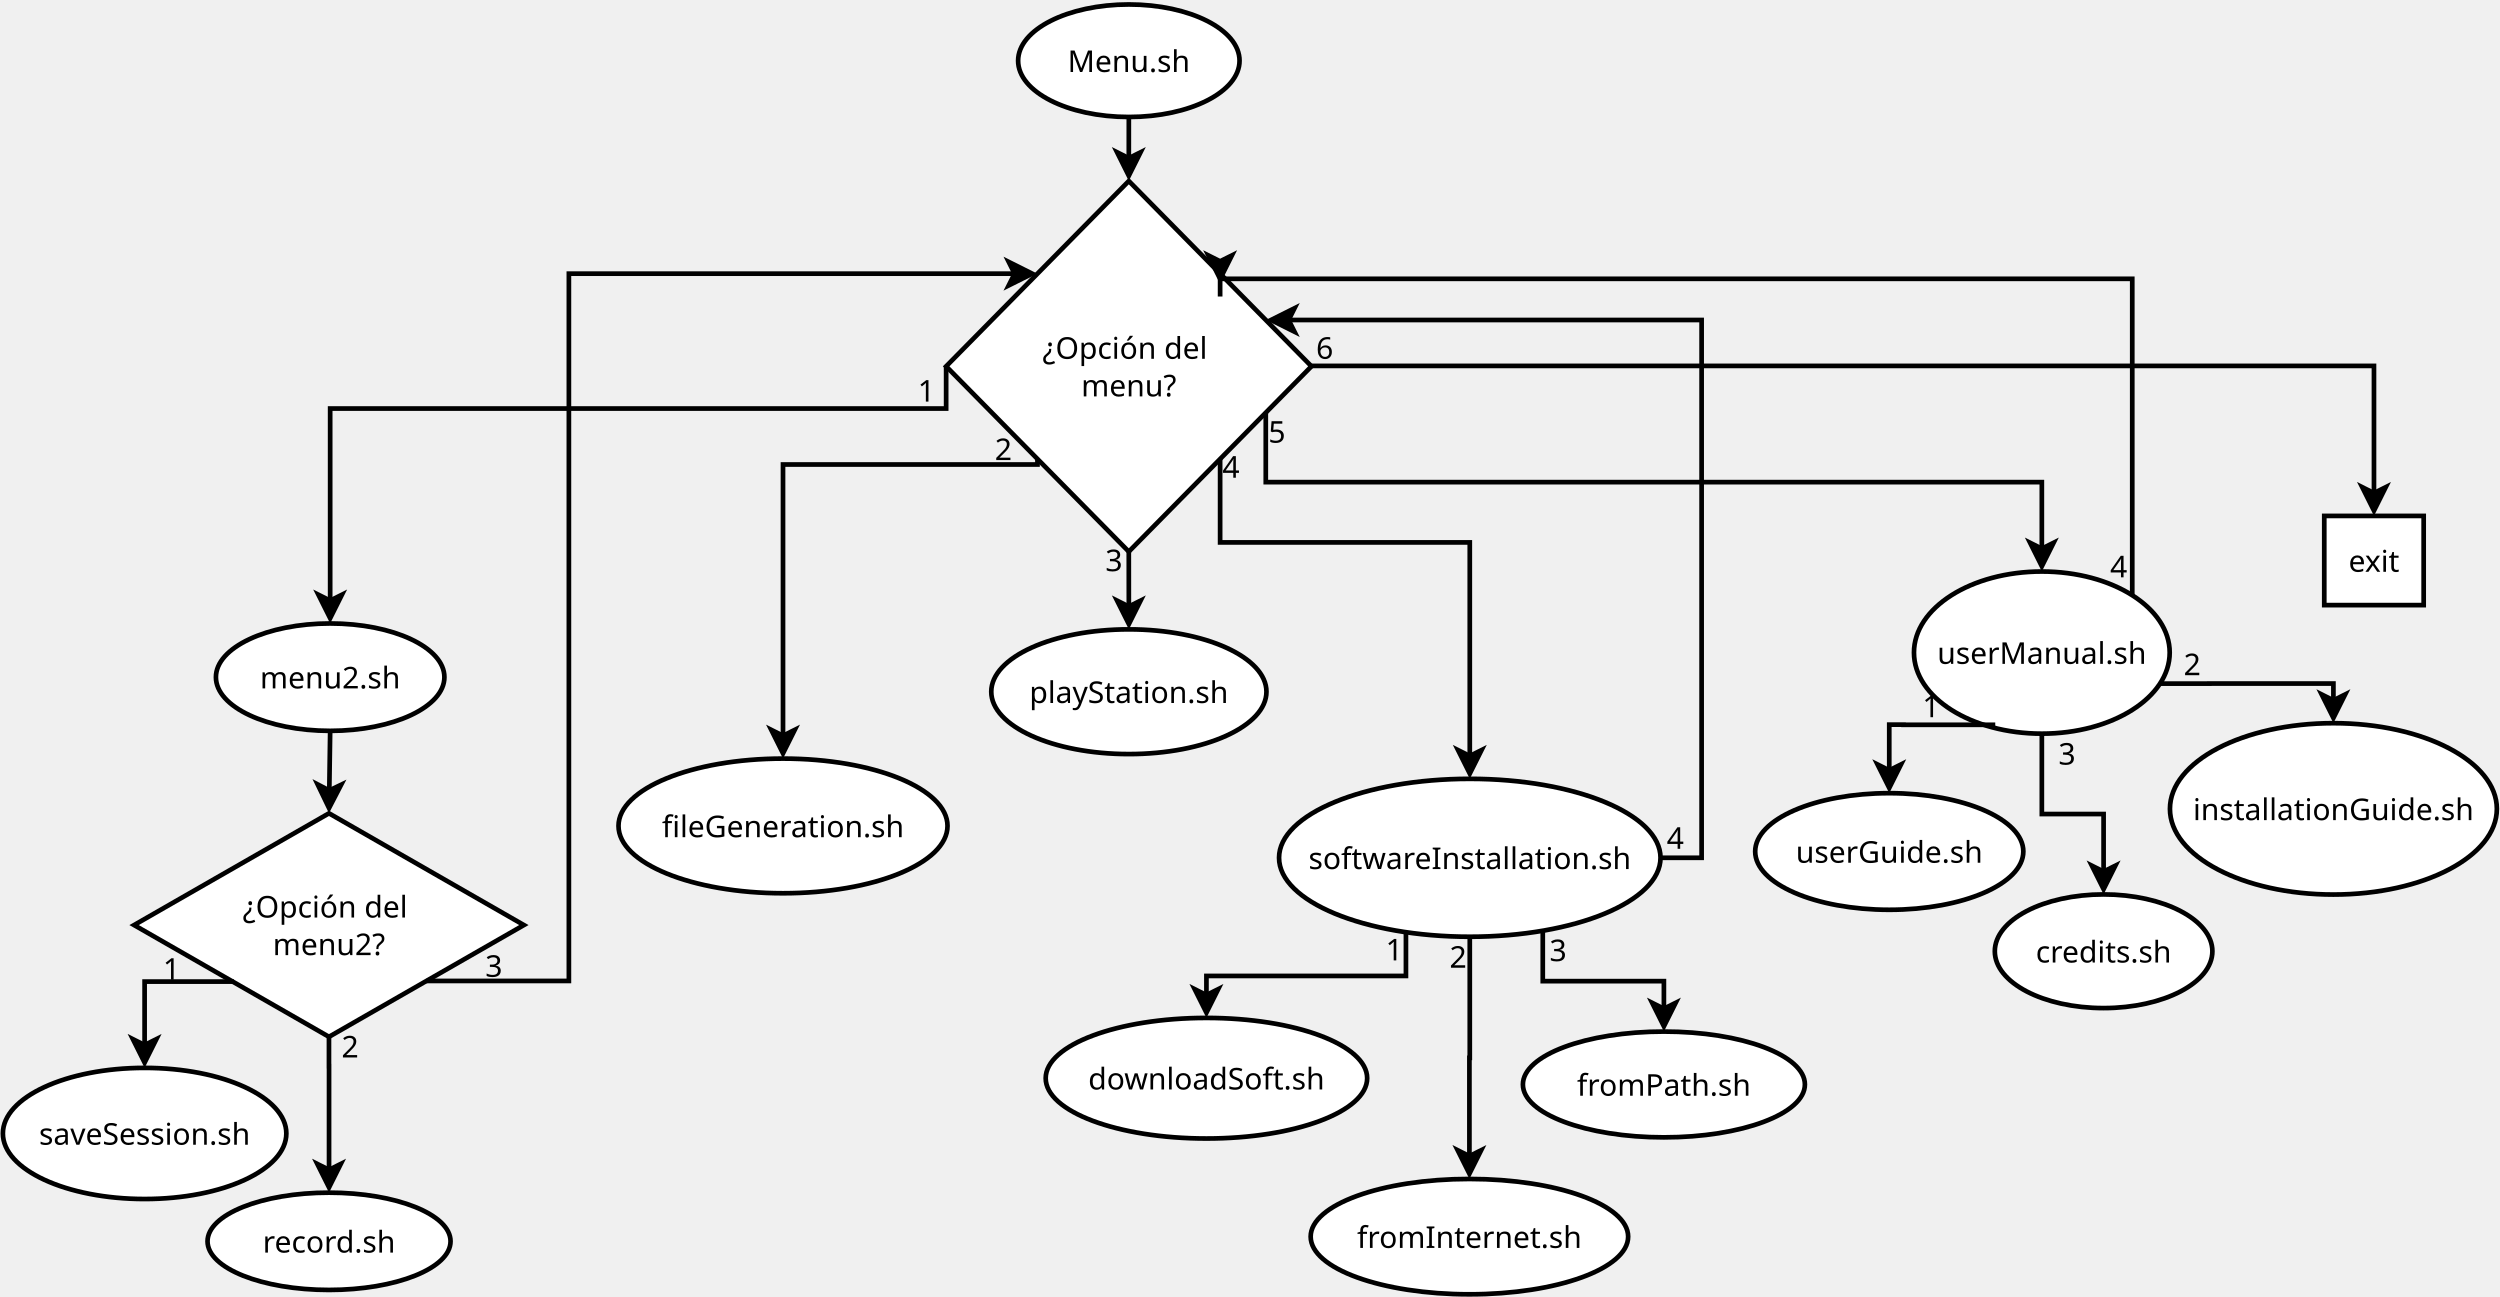
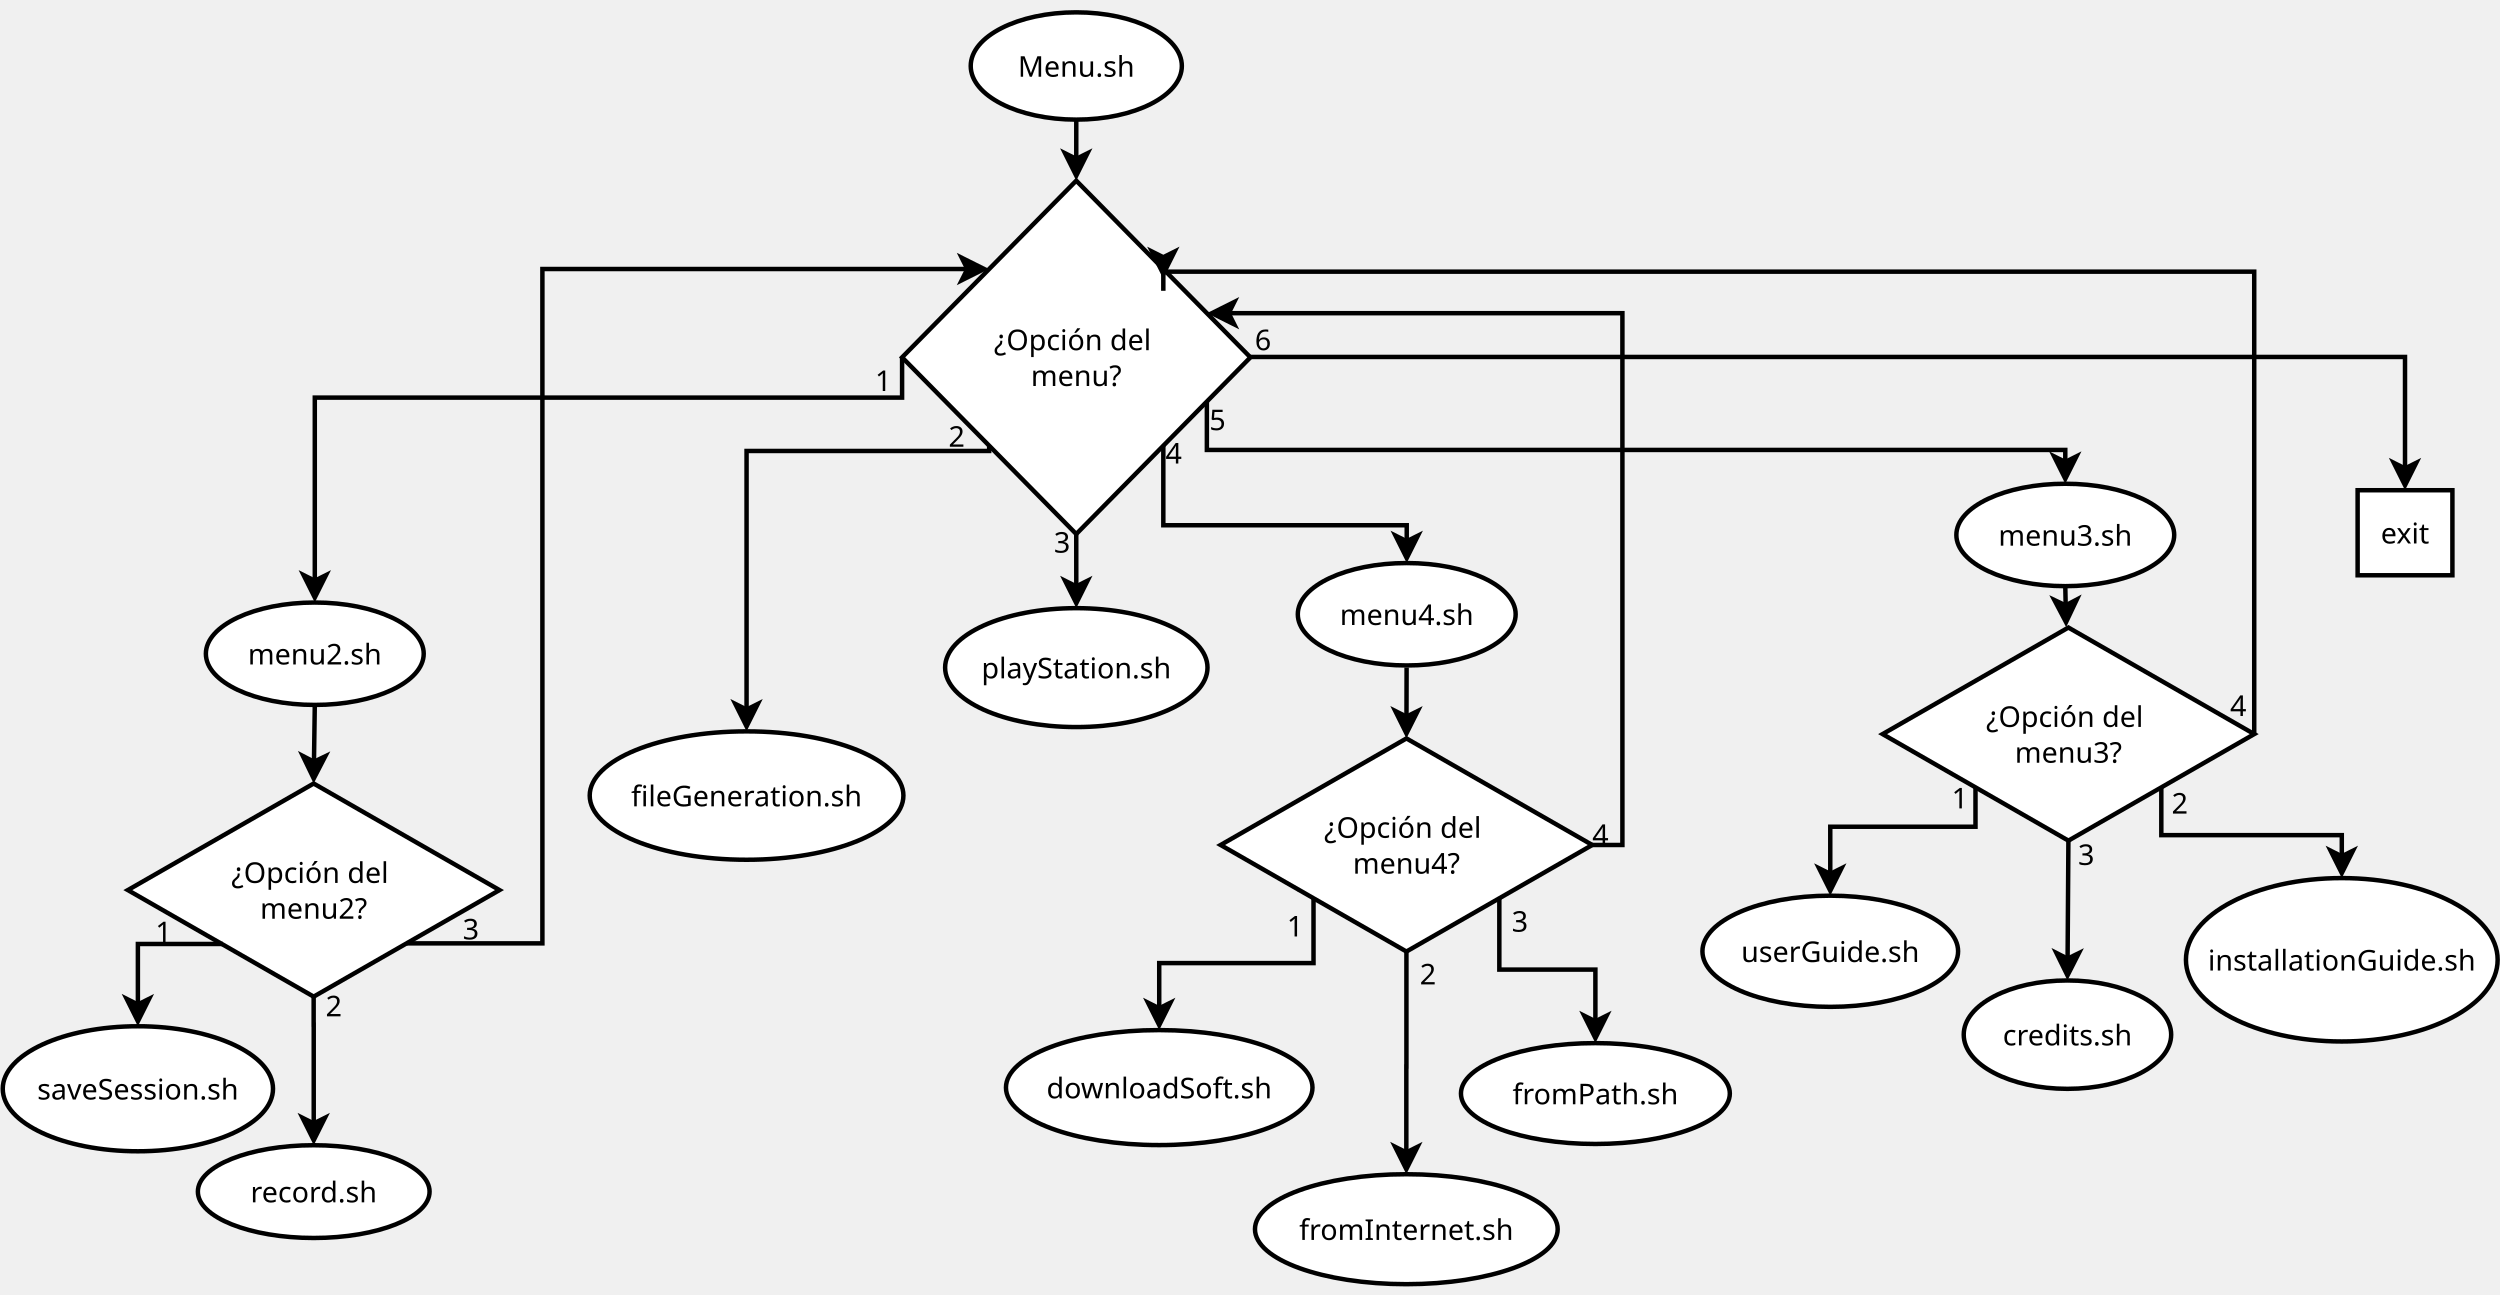
- <svg xmlns="http://www.w3.org/2000/svg" width="54cm" height="28cm" viewBox="-187 31 1065 552">
+ <svg xmlns="http://www.w3.org/2000/svg" width="56cm" height="29cm" viewBox="-187 31 1117 571">
  <g>
    <polygon style="fill: #ffffff" points="293.866,108 371.678,186.943 293.866,265.886 216.054,186.943 " />
    <polygon style="fill: none; fill-opacity:0; stroke-width: 2; stroke: #000000" points="293.866,108 371.678,186.943 293.866,265.886 216.054,186.943 " />
    <text font-size="12.8" style="fill: #000000;text-anchor:middle;font-family:sans-serif;font-style:normal;font-weight:normal" x="293.866" y="183.743">
      <tspan x="293.866" y="183.743">¿Opción del </tspan>
      <tspan x="293.866" y="199.743">menu?</tspan>
    </text>
  </g>
  <text font-size="12.8" style="fill: #000000;text-anchor:start;font-family:sans-serif;font-style:normal;font-weight:normal" x="293.866" y="186.943">
    <tspan x="293.866" y="186.943" />
  </text>
  <g>
-     <rect style="fill: #ffffff" x="803.136" y="250.672" width="42.35" height="38" />
-     <rect style="fill: none; fill-opacity:0; stroke-width: 2; stroke: #000000" x="803.136" y="250.672" width="42.35" height="38" />
-     <text font-size="12.8" style="fill: #000000;text-anchor:middle;font-family:sans-serif;font-style:normal;font-weight:normal" x="824.311" y="274.472">
-       <tspan x="824.311" y="274.472">exit</tspan>
+     <rect style="fill: #ffffff" x="866.385" y="246.31" width="42.35" height="38" />
+     <rect style="fill: none; fill-opacity:0; stroke-width: 2; stroke: #000000" x="866.385" y="246.31" width="42.35" height="38" />
+     <text font-size="12.8" style="fill: #000000;text-anchor:middle;font-family:sans-serif;font-style:normal;font-weight:normal" x="887.56" y="270.11">
+       <tspan x="887.56" y="270.11">exit</tspan>
    </text>
  </g>
  <text font-size="12.8" style="fill: #000000;text-anchor:start;font-family:sans-serif;font-style:normal;font-weight:normal" x="516.376" y="192.589">
    <tspan x="516.376" y="192.589" />
  </text>
  <g>
    <polyline style="fill: none; fill-opacity:0; stroke-width: 2; stroke: #000000" points="216.054,186.943 216.054,204.928 -46.351,204.928 -46.351,286.748 " />
    <polygon style="fill: #000000" points="-46.351,294.248 -51.351,284.248 -46.351,286.748 -41.351,284.248 " />
    <polygon style="fill: none; fill-opacity:0; stroke-width: 2; stroke: #000000" points="-46.351,294.248 -51.351,284.248 -46.351,286.748 -41.351,284.248 " />
  </g>
  <g>
    <polyline style="fill: none; fill-opacity:0; stroke-width: 2; stroke: #000000" points="254.96,226.414 254.96,228.77 146.562,228.77 146.562,344.316 " />
    <polygon style="fill: #000000" points="146.562,351.816 141.562,341.816 146.562,344.316 151.562,341.816 " />
    <polygon style="fill: none; fill-opacity:0; stroke-width: 2; stroke: #000000" points="146.562,351.816 141.562,341.816 146.562,344.316 151.562,341.816 " />
  </g>
  <g>
    <line style="fill: none; fill-opacity:0; stroke-width: 2; stroke: #000000" x1="293.866" y1="265.886" x2="293.886" y2="289.264" />
    <polygon style="fill: #000000" points="293.892,296.764 288.884,286.768 293.886,289.264 298.884,286.76 " />
    <polygon style="fill: none; fill-opacity:0; stroke-width: 2; stroke: #000000" points="293.892,296.764 288.884,286.768 293.886,289.264 298.884,286.76 " />
  </g>
  <g>
-     <polyline style="fill: none; fill-opacity:0; stroke-width: 2; stroke: #000000" points="332.772,226.414 332.772,261.958 439.128,261.958 439.128,352.94 " />
-     <polygon style="fill: #000000" points="439.128,360.44 434.128,350.44 439.128,352.94 444.128,350.44 " />
-     <polygon style="fill: none; fill-opacity:0; stroke-width: 2; stroke: #000000" points="439.128,360.44 434.128,350.44 439.128,352.94 444.128,350.44 " />
-   </g>
-   <g>
-     <polyline style="fill: none; fill-opacity:0; stroke-width: 2; stroke: #000000" points="371.678,186.943 371.678,186.763 824.312,186.763 824.312,240.936 " />
-     <polygon style="fill: #000000" points="824.312,248.436 819.312,238.436 824.312,240.936 829.312,238.436 " />
-     <polygon style="fill: none; fill-opacity:0; stroke-width: 2; stroke: #000000" points="824.312,248.436 819.312,238.436 824.312,240.936 829.312,238.436 " />
-   </g>
-   <g>
-     <polyline style="fill: none; fill-opacity:0; stroke-width: 2; stroke: #000000" points="352.224,206.678 352.224,236.28 682.822,236.28 682.822,264.62 " />
-     <polygon style="fill: #000000" points="682.822,272.12 677.822,262.12 682.822,264.62 687.822,262.12 " />
-     <polygon style="fill: none; fill-opacity:0; stroke-width: 2; stroke: #000000" points="682.822,272.12 677.822,262.12 682.822,264.62 687.822,262.12 " />
+     <polyline style="fill: none; fill-opacity:0; stroke-width: 2; stroke: #000000" points="332.772,226.414 332.772,261.958 441.526,261.958 441.526,269.113 " />
+     <polygon style="fill: #000000" points="441.526,276.613 436.526,266.613 441.526,269.113 446.526,266.613 " />
+     <polygon style="fill: none; fill-opacity:0; stroke-width: 2; stroke: #000000" points="441.526,276.613 436.526,266.613 441.526,269.113 446.526,266.613 " />
+   </g>
+   <g>
+     <polyline style="fill: none; fill-opacity:0; stroke-width: 2; stroke: #000000" points="371.678,186.943 371.678,186.763 887.56,186.763 887.56,236.574 " />
+     <polygon style="fill: #000000" points="887.56,244.074 882.56,234.074 887.56,236.574 892.56,234.074 " />
+     <polygon style="fill: none; fill-opacity:0; stroke-width: 2; stroke: #000000" points="887.56,244.074 882.56,234.074 887.56,236.574 892.56,234.074 " />
  </g>
  <g>
    <line style="fill: none; fill-opacity:0; stroke-width: 2; stroke: #000000" x1="293.882" y1="80.725" x2="293.872" y2="98.264" />
    <polygon style="fill: #000000" points="293.867,105.764 288.873,95.761 293.872,98.264 298.873,95.767 " />
    <polygon style="fill: none; fill-opacity:0; stroke-width: 2; stroke: #000000" points="293.867,105.764 288.873,95.761 293.872,98.264 298.873,95.767 " />
  </g>
  <g>
    <polygon style="fill: #ffffff" points="-46.861,377.36 36.164,424.967 -46.861,472.575 -129.885,424.967 " />
    <polygon style="fill: none; fill-opacity:0; stroke-width: 2; stroke: #000000" points="-46.861,377.36 36.164,424.967 -46.861,472.575 -129.885,424.967 " />
    <text font-size="12.8" style="fill: #000000;text-anchor:middle;font-family:sans-serif;font-style:normal;font-weight:normal" x="-46.861" y="421.767">
      <tspan x="-46.861" y="421.767">¿Opción del</tspan>
      <tspan x="-46.861" y="437.767">menu2?</tspan>
    </text>
  </g>
  <g>
    <line style="fill: none; fill-opacity:0; stroke-width: 2; stroke: #000000" x1="-46.351" y1="342.238" x2="-46.719" y2="367.625" />
    <polygon style="fill: #000000" points="-46.828,375.124 -51.683,365.053 -46.719,367.625 -41.684,365.198 " />
    <polygon style="fill: none; fill-opacity:0; stroke-width: 2; stroke: #000000" points="-46.828,375.124 -51.683,365.053 -46.719,367.625 -41.684,365.198 " />
  </g>
  <g>
    <polyline style="fill: none; fill-opacity:0; stroke-width: 2; stroke: #000000" points="-88.373,448.772 -88.373,449.048 -125.394,449.048 -125.394,476.072 " />
    <polygon style="fill: #000000" points="-125.394,483.572 -130.394,473.572 -125.394,476.072 -120.394,473.572 " />
    <polygon style="fill: none; fill-opacity:0; stroke-width: 2; stroke: #000000" points="-125.394,483.572 -130.394,473.572 -125.394,476.072 -120.394,473.572 " />
  </g>
  <g>
    <polyline style="fill: none; fill-opacity:0; stroke-width: 2; stroke: #000000" points="-46.861,472.576 -46.861,485.082 -46.828,485.082 -46.828,529.228 " />
    <polygon style="fill: #000000" points="-46.828,536.728 -51.828,526.728 -46.828,529.228 -41.828,526.728 " />
    <polygon style="fill: none; fill-opacity:0; stroke-width: 2; stroke: #000000" points="-46.828,536.728 -51.828,526.728 -46.828,529.228 -41.828,526.728 " />
  </g>
  <g>
    <polyline style="fill: none; fill-opacity:0; stroke-width: 2; stroke: #000000" points="-5.348,448.772 55.342,448.772 55.342,147.471 245.224,147.471 " />
    <polygon style="fill: #000000" points="252.724,147.471 242.724,152.471 245.224,147.471 242.724,142.471 " />
    <polygon style="fill: none; fill-opacity:0; stroke-width: 2; stroke: #000000" points="252.724,147.471 242.724,152.471 245.224,147.471 242.724,142.471 " />
  </g>
  <g>
    <ellipse style="fill: #ffffff" cx="293.883" cy="56.757" rx="47.165" ry="23.968" />
    <ellipse style="fill: none; fill-opacity:0; stroke-width: 2; stroke: #000000" cx="293.883" cy="56.757" rx="47.165" ry="23.968" />
    <text font-size="12.8" style="fill: #000000;text-anchor:middle;font-family:sans-serif;font-style:normal;font-weight:normal" x="293.883" y="61.557">
      <tspan x="293.883" y="61.557">Menu.sh</tspan>
    </text>
  </g>
  <g>
    <ellipse style="fill: #ffffff" cx="-46.351" cy="319.361" rx="48.667" ry="22.877" />
    <ellipse style="fill: none; fill-opacity:0; stroke-width: 2; stroke: #000000" cx="-46.351" cy="319.361" rx="48.667" ry="22.877" />
    <text font-size="12.8" style="fill: #000000;text-anchor:middle;font-family:sans-serif;font-style:normal;font-weight:normal" x="-46.351" y="324.161">
      <tspan x="-46.351" y="324.161">menu2.sh</tspan>
    </text>
  </g>
  <g>
    <ellipse style="fill: #ffffff" cx="-46.828" cy="559.685" rx="51.763" ry="20.721" />
    <ellipse style="fill: none; fill-opacity:0; stroke-width: 2; stroke: #000000" cx="-46.828" cy="559.685" rx="51.763" ry="20.721" />
    <text font-size="12.8" style="fill: #000000;text-anchor:middle;font-family:sans-serif;font-style:normal;font-weight:normal" x="-46.828" y="564.485">
      <tspan x="-46.828" y="564.485">record.sh</tspan>
    </text>
  </g>
  <g>
    <ellipse style="fill: #ffffff" cx="-125.394" cy="513.739" rx="60.376" ry="27.931" />
    <ellipse style="fill: none; fill-opacity:0; stroke-width: 2; stroke: #000000" cx="-125.394" cy="513.739" rx="60.376" ry="27.931" />
    <text font-size="12.8" style="fill: #000000;text-anchor:middle;font-family:sans-serif;font-style:normal;font-weight:normal" x="-125.394" y="518.539">
      <tspan x="-125.394" y="518.539">saveSession.sh</tspan>
    </text>
  </g>
  <g>
    <ellipse style="fill: #ffffff" cx="146.562" cy="382.734" rx="70.08" ry="28.682" />
    <ellipse style="fill: none; fill-opacity:0; stroke-width: 2; stroke: #000000" cx="146.562" cy="382.734" rx="70.08" ry="28.682" />
    <text font-size="12.8" style="fill: #000000;text-anchor:middle;font-family:sans-serif;font-style:normal;font-weight:normal" x="146.562" y="387.534">
      <tspan x="146.562" y="387.534">fileGeneration.sh</tspan>
    </text>
  </g>
  <g>
    <ellipse style="fill: #ffffff" cx="293.894" cy="325.564" rx="58.617" ry="26.564" />
    <ellipse style="fill: none; fill-opacity:0; stroke-width: 2; stroke: #000000" cx="293.894" cy="325.564" rx="58.617" ry="26.564" />
    <text font-size="12.8" style="fill: #000000;text-anchor:middle;font-family:sans-serif;font-style:normal;font-weight:normal" x="293.894" y="330.364">
      <tspan x="293.894" y="330.364">playStation.sh</tspan>
    </text>
  </g>
-   <g>
-     <ellipse style="fill: #ffffff" cx="439.128" cy="396.309" rx="81.254" ry="33.633" />
-     <ellipse style="fill: none; fill-opacity:0; stroke-width: 2; stroke: #000000" cx="439.128" cy="396.309" rx="81.254" ry="33.633" />
-     <text font-size="12.8" style="fill: #000000;text-anchor:middle;font-family:sans-serif;font-style:normal;font-weight:normal" x="439.128" y="401.109">
-       <tspan x="439.128" y="401.109">softwareInstallation.sh</tspan>
-     </text>
-   </g>
-   <g>
-     <ellipse style="fill: #ffffff" cx="682.823" cy="308.894" rx="54.471" ry="34.538" />
-     <ellipse style="fill: none; fill-opacity:0; stroke-width: 2; stroke: #000000" cx="682.823" cy="308.894" rx="54.471" ry="34.538" />
-     <text font-size="12.8" style="fill: #000000;text-anchor:middle;font-family:sans-serif;font-style:normal;font-weight:normal" x="682.823" y="313.694">
-       <tspan x="682.823" y="313.694">userManual.sh</tspan>
-     </text>
-   </g>
  <text font-size="12.8" style="fill: #000000;text-anchor:start;font-family:sans-serif;font-style:normal;font-weight:normal" x="203.976" y="201.968">
    <tspan x="203.976" y="201.968">1</tspan>
  </text>
  <text font-size="12.8" style="fill: #000000;text-anchor:start;font-family:sans-serif;font-style:normal;font-weight:normal" x="236.784" y="226.888">
    <tspan x="236.784" y="226.888">2</tspan>
  </text>
  <text font-size="12.8" style="fill: #000000;text-anchor:start;font-family:sans-serif;font-style:normal;font-weight:normal" x="283.876" y="274.21">
    <tspan x="283.876" y="274.21">3</tspan>
  </text>
  <text font-size="12.8" style="fill: #000000;text-anchor:start;font-family:sans-serif;font-style:normal;font-weight:normal" x="333.74" y="234.392">
    <tspan x="333.74" y="234.392">4</tspan>
  </text>
  <text font-size="12.8" style="fill: #000000;text-anchor:start;font-family:sans-serif;font-style:normal;font-weight:normal" x="353.314" y="219.47">
    <tspan x="353.314" y="219.47">5</tspan>
  </text>
  <text font-size="12.8" style="fill: #000000;text-anchor:start;font-family:sans-serif;font-style:normal;font-weight:normal" x="373.654" y="183.736">
    <tspan x="373.654" y="183.736">6</tspan>
  </text>
  <text font-size="12.8" style="fill: #000000;text-anchor:start;font-family:sans-serif;font-style:normal;font-weight:normal" x="-117.587" y="448.246">
    <tspan x="-117.587" y="448.246">1</tspan>
  </text>
  <text font-size="12.8" style="fill: #000000;text-anchor:start;font-family:sans-serif;font-style:normal;font-weight:normal" x="-41.515" y="481.366">
    <tspan x="-41.515" y="481.366">2</tspan>
  </text>
  <text font-size="12.8" style="fill: #000000;text-anchor:start;font-family:sans-serif;font-style:normal;font-weight:normal" x="19.728" y="447.01">
    <tspan x="19.728" y="447.01">3</tspan>
  </text>
  <g>
-     <ellipse style="fill: #ffffff" cx="438.968" cy="557.699" rx="67.626" ry="24.567" />
-     <ellipse style="fill: none; fill-opacity:0; stroke-width: 2; stroke: #000000" cx="438.968" cy="557.699" rx="67.626" ry="24.567" />
-     <text font-size="12.8" style="fill: #000000;text-anchor:middle;font-family:sans-serif;font-style:normal;font-weight:normal" x="438.968" y="562.499">
-       <tspan x="438.968" y="562.499">fromInternet.sh</tspan>
-     </text>
-   </g>
-   <g>
-     <ellipse style="fill: #ffffff" cx="521.821" cy="492.872" rx="60.067" ry="22.534" />
-     <ellipse style="fill: none; fill-opacity:0; stroke-width: 2; stroke: #000000" cx="521.821" cy="492.872" rx="60.067" ry="22.534" />
-     <text font-size="12.8" style="fill: #000000;text-anchor:middle;font-family:sans-serif;font-style:normal;font-weight:normal" x="521.821" y="497.672">
-       <tspan x="521.821" y="497.672">fromPath.sh</tspan>
-     </text>
-   </g>
-   <g>
-     <polyline style="fill: none; fill-opacity:0; stroke-width: 2; stroke: #000000" points="439.128,429.941 439.128,481.537 438.968,481.537 438.968,523.397 " />
-     <polygon style="fill: #000000" points="438.968,530.897 433.968,520.897 438.968,523.397 443.968,520.897 " />
-     <polygon style="fill: none; fill-opacity:0; stroke-width: 2; stroke: #000000" points="438.968,530.897 433.968,520.897 438.968,523.397 443.968,520.897 " />
-   </g>
-   <g>
-     <polyline style="fill: none; fill-opacity:0; stroke-width: 2; stroke: #000000" points="470.222,427.381 470.222,448.859 521.821,448.859 521.821,460.602 " />
-     <polygon style="fill: #000000" points="521.821,468.102 516.821,458.102 521.821,460.602 526.821,458.102 " />
-     <polygon style="fill: none; fill-opacity:0; stroke-width: 2; stroke: #000000" points="521.821,468.102 516.821,458.102 521.821,460.602 526.821,458.102 " />
-   </g>
-   <text font-size="12.8" style="fill: #000000;text-anchor:start;font-family:sans-serif;font-style:normal;font-weight:normal" x="403.279" y="440.019">
-     <tspan x="403.279" y="440.019">1</tspan>
-   </text>
-   <text font-size="12.8" style="fill: #000000;text-anchor:start;font-family:sans-serif;font-style:normal;font-weight:normal" x="430.503" y="443.135">
-     <tspan x="430.503" y="443.135">2</tspan>
-   </text>
-   <g>
-     <polyline style="fill: none; fill-opacity:0; stroke-width: 2; stroke: #000000" points="520.382,396.308 537.89,396.308 537.89,167.207 361.96,167.207 " />
+     <ellipse style="fill: #ffffff" cx="441.347" cy="576.484" rx="67.626" ry="24.567" />
+     <ellipse style="fill: none; fill-opacity:0; stroke-width: 2; stroke: #000000" cx="441.347" cy="576.484" rx="67.626" ry="24.567" />
+     <text font-size="12.8" style="fill: #000000;text-anchor:middle;font-family:sans-serif;font-style:normal;font-weight:normal" x="441.347" y="581.284">
+       <tspan x="441.347" y="581.284">fromInternet.sh</tspan>
+     </text>
+   </g>
+   <g>
+     <ellipse style="fill: #ffffff" cx="525.821" cy="515.872" rx="60.067" ry="22.534" />
+     <ellipse style="fill: none; fill-opacity:0; stroke-width: 2; stroke: #000000" cx="525.821" cy="515.872" rx="60.067" ry="22.534" />
+     <text font-size="12.8" style="fill: #000000;text-anchor:middle;font-family:sans-serif;font-style:normal;font-weight:normal" x="525.821" y="520.672">
+       <tspan x="525.821" y="520.672">fromPath.sh</tspan>
+     </text>
+   </g>
+   <g>
+     <polyline style="fill: none; fill-opacity:0; stroke-width: 2; stroke: #000000" points="441.39,452.424 441.39,503.792 441.347,503.792 441.347,542.181 " />
+     <polygon style="fill: #000000" points="441.347,549.681 436.347,539.681 441.347,542.181 446.347,539.681 " />
+     <polygon style="fill: none; fill-opacity:0; stroke-width: 2; stroke: #000000" points="441.347,549.681 436.347,539.681 441.347,542.181 446.347,539.681 " />
+   </g>
+   <g>
+     <polyline style="fill: none; fill-opacity:0; stroke-width: 2; stroke: #000000" points="482.902,428.62 482.902,460.493 525.821,460.493 525.821,483.602 " />
+     <polygon style="fill: #000000" points="525.821,491.102 520.821,481.102 525.821,483.602 530.821,481.102 " />
+     <polygon style="fill: none; fill-opacity:0; stroke-width: 2; stroke: #000000" points="525.821,491.102 520.821,481.102 525.821,483.602 530.821,481.102 " />
+   </g>
+   <text font-size="12.8" style="fill: #000000;text-anchor:start;font-family:sans-serif;font-style:normal;font-weight:normal" x="389.403" y="425.725">
+     <tspan x="389.403" y="425.725">1</tspan>
+   </text>
+   <text font-size="12.8" style="fill: #000000;text-anchor:start;font-family:sans-serif;font-style:normal;font-weight:normal" x="430.504" y="443.136">
+     <tspan x="430.504" y="443.136">2</tspan>
+   </text>
+   <g>
+     <polyline style="fill: none; fill-opacity:0; stroke-width: 2; stroke: #000000" points="524.414,404.816 537.89,404.816 537.89,167.207 361.96,167.207 " />
    <polygon style="fill: #000000" points="354.46,167.207 364.46,162.207 361.96,167.207 364.46,172.207 " />
    <polygon style="fill: none; fill-opacity:0; stroke-width: 2; stroke: #000000" points="354.46,167.207 364.46,162.207 361.96,167.207 364.46,172.207 " />
  </g>
  <g>
-     <ellipse style="fill: #ffffff" cx="709.133" cy="436.123" rx="46.343" ry="24.213" />
-     <ellipse style="fill: none; fill-opacity:0; stroke-width: 2; stroke: #000000" cx="709.133" cy="436.123" rx="46.343" ry="24.213" />
-     <text font-size="12.8" style="fill: #000000;text-anchor:middle;font-family:sans-serif;font-style:normal;font-weight:normal" x="709.133" y="440.923">
-       <tspan x="709.133" y="440.923">credits.sh</tspan>
-     </text>
-   </g>
-   <g>
-     <ellipse style="fill: #ffffff" cx="807.031" cy="375.469" rx="69.633" ry="36.503" />
-     <ellipse style="fill: none; fill-opacity:0; stroke-width: 2; stroke: #000000" cx="807.031" cy="375.469" rx="69.633" ry="36.503" />
-     <text font-size="12.8" style="fill: #000000;text-anchor:middle;font-family:sans-serif;font-style:normal;font-weight:normal" x="807.031" y="380.269">
-       <tspan x="807.031" y="380.269">installationGuide.sh</tspan>
-     </text>
-   </g>
-   <text font-size="12.8" style="fill: #000000;text-anchor:start;font-family:sans-serif;font-style:normal;font-weight:normal" x="682.822" y="308.894">
-     <tspan x="682.822" y="308.894" />
-   </text>
-   <g>
-     <ellipse style="fill: #ffffff" cx="617.824" cy="393.622" rx="57.116" ry="24.838" />
-     <ellipse style="fill: none; fill-opacity:0; stroke-width: 2; stroke: #000000" cx="617.824" cy="393.622" rx="57.116" ry="24.838" />
-     <text font-size="12.8" style="fill: #000000;text-anchor:middle;font-family:sans-serif;font-style:normal;font-weight:normal" x="617.824" y="398.422">
-       <tspan x="617.824" y="398.422">userGuide.sh</tspan>
-     </text>
-   </g>
-   <g>
-     <polyline style="fill: none; fill-opacity:0; stroke-width: 2; stroke: #000000" points="661.976,340.802 661.976,339.656 623.89,339.656 623.89,339.588 617.822,339.588 617.822,359.048 " />
-     <polygon style="fill: #000000" points="617.822,366.548 612.822,356.548 617.822,359.048 622.822,356.548 " />
-     <polygon style="fill: none; fill-opacity:0; stroke-width: 2; stroke: #000000" points="617.822,366.548 612.822,356.548 617.822,359.048 622.822,356.548 " />
-   </g>
-   <g>
-     <polyline style="fill: none; fill-opacity:0; stroke-width: 2; stroke: #000000" points="682.823,343.432 682.823,377.671 709.133,377.671 709.133,402.174 " />
-     <polygon style="fill: #000000" points="709.133,409.674 704.133,399.674 709.133,402.174 714.133,399.674 " />
-     <polygon style="fill: none; fill-opacity:0; stroke-width: 2; stroke: #000000" points="709.133,409.674 704.133,399.674 709.133,402.174 714.133,399.674 " />
-   </g>
-   <text font-size="12.8" style="fill: #000000;text-anchor:start;font-family:sans-serif;font-style:normal;font-weight:normal" x="631.938" y="336.402">
-     <tspan x="631.938" y="336.402">1</tspan>
-   </text>
-   <text font-size="12.8" style="fill: #000000;text-anchor:start;font-family:sans-serif;font-style:normal;font-weight:normal" x="743.236" y="318.514">
-     <tspan x="743.236" y="318.514">2</tspan>
-   </text>
-   <text font-size="12.8" style="fill: #000000;text-anchor:start;font-family:sans-serif;font-style:normal;font-weight:normal" x="689.89" y="356.624">
-     <tspan x="689.89" y="356.624">3</tspan>
-   </text>
-   <g>
-     <polyline style="fill: none; fill-opacity:0; stroke-width: 2; stroke: #000000" points="721.34,284.472 721.34,149.666 332.772,149.666 332.772,157.207 " />
+     <ellipse style="fill: #ffffff" cx="736.734" cy="489.558" rx="46.343" ry="24.213" />
+     <ellipse style="fill: none; fill-opacity:0; stroke-width: 2; stroke: #000000" cx="736.734" cy="489.558" rx="46.343" ry="24.213" />
+     <text font-size="12.8" style="fill: #000000;text-anchor:middle;font-family:sans-serif;font-style:normal;font-weight:normal" x="736.734" y="494.358">
+       <tspan x="736.734" y="494.358">credits.sh</tspan>
+     </text>
+   </g>
+   <g>
+     <ellipse style="fill: #ffffff" cx="859.313" cy="456.108" rx="69.633" ry="36.503" />
+     <ellipse style="fill: none; fill-opacity:0; stroke-width: 2; stroke: #000000" cx="859.313" cy="456.108" rx="69.633" ry="36.503" />
+     <text font-size="12.8" style="fill: #000000;text-anchor:middle;font-family:sans-serif;font-style:normal;font-weight:normal" x="859.313" y="460.908">
+       <tspan x="859.313" y="460.908">installationGuide.sh</tspan>
+     </text>
+   </g>
+   <text font-size="12.8" style="fill: #000000;text-anchor:start;font-family:sans-serif;font-style:normal;font-weight:normal" x="759.157" y="330.704">
+     <tspan x="759.157" y="330.704" />
+   </text>
+   <g>
+     <ellipse style="fill: #ffffff" cx="630.762" cy="452.304" rx="57.116" ry="24.838" />
+     <ellipse style="fill: none; fill-opacity:0; stroke-width: 2; stroke: #000000" cx="630.762" cy="452.304" rx="57.116" ry="24.838" />
+     <text font-size="12.8" style="fill: #000000;text-anchor:middle;font-family:sans-serif;font-style:normal;font-weight:normal" x="630.762" y="457.104">
+       <tspan x="630.762" y="457.104">userGuide.sh</tspan>
+     </text>
+   </g>
+   <text font-size="12.8" style="fill: #000000;text-anchor:start;font-family:sans-serif;font-style:normal;font-weight:normal" x="685.006" y="388.471">
+     <tspan x="685.006" y="388.471">1</tspan>
+   </text>
+   <text font-size="12.8" style="fill: #000000;text-anchor:start;font-family:sans-serif;font-style:normal;font-weight:normal" x="783.271" y="390.78">
+     <tspan x="783.271" y="390.78">2</tspan>
+   </text>
+   <text font-size="12.8" style="fill: #000000;text-anchor:start;font-family:sans-serif;font-style:normal;font-weight:normal" x="741.467" y="413.743">
+     <tspan x="741.467" y="413.743">3</tspan>
+   </text>
+   <text font-size="12.8" style="fill: #000000;text-anchor:start;font-family:sans-serif;font-style:normal;font-weight:normal" x="809.391" y="347.175">
+     <tspan x="809.391" y="347.175">4</tspan>
+   </text>
+   <text font-size="12.8" style="fill: #000000;text-anchor:start;font-family:sans-serif;font-style:normal;font-weight:normal" x="-46.861" y="424.968">
+     <tspan x="-46.861" y="424.968" />
+   </text>
+   <text font-size="12.8" style="fill: #000000;text-anchor:start;font-family:sans-serif;font-style:normal;font-weight:normal" x="-46.861" y="424.968">
+     <tspan x="-46.861" y="424.968" />
+   </text>
+   <text font-size="12.8" style="fill: #000000;text-anchor:start;font-family:sans-serif;font-style:normal;font-weight:normal" x="485.383" y="416.535">
+     <tspan x="485.383" y="416.535">3</tspan>
+   </text>
+   <g>
+     <ellipse style="fill: #ffffff" cx="330.939" cy="513.211" rx="68.475" ry="25.688" />
+     <ellipse style="fill: none; fill-opacity:0; stroke-width: 2; stroke: #000000" cx="330.939" cy="513.211" rx="68.475" ry="25.688" />
+     <text font-size="12.8" style="fill: #000000;text-anchor:middle;font-family:sans-serif;font-style:normal;font-weight:normal" x="330.939" y="518.011">
+       <tspan x="330.939" y="518.011">downloadSoft.sh</tspan>
+     </text>
+   </g>
+   <g>
+     <polyline style="fill: none; fill-opacity:0; stroke-width: 2; stroke: #000000" points="399.877,428.62 399.877,457.586 330.939,457.586 330.939,477.788 " />
+     <polygon style="fill: #000000" points="330.939,485.288 325.939,475.288 330.939,477.788 335.939,475.288 " />
+     <polygon style="fill: none; fill-opacity:0; stroke-width: 2; stroke: #000000" points="330.939,485.288 325.939,475.288 330.939,477.788 335.939,475.288 " />
+   </g>
+   <text font-size="12.8" style="fill: #000000;text-anchor:start;font-family:sans-serif;font-style:normal;font-weight:normal" x="524.414" y="404.816">
+     <tspan x="524.414" y="404.816">4</tspan>
+   </text>
+   <g>
+     <polygon style="fill: #ffffff" points="441.39,357.209 524.414,404.816 441.39,452.424 358.365,404.816 " />
+     <polygon style="fill: none; fill-opacity:0; stroke-width: 2; stroke: #000000" points="441.39,357.209 524.414,404.816 441.39,452.424 358.365,404.816 " />
+     <text font-size="12.8" style="fill: #000000;text-anchor:middle;font-family:sans-serif;font-style:normal;font-weight:normal" x="441.39" y="401.616">
+       <tspan x="441.39" y="401.616">¿Opción del</tspan>
+       <tspan x="441.39" y="417.616">menu4?</tspan>
+     </text>
+   </g>
+   <g>
+     <ellipse style="fill: #ffffff" cx="441.526" cy="301.726" rx="48.667" ry="22.877" />
+     <ellipse style="fill: none; fill-opacity:0; stroke-width: 2; stroke: #000000" cx="441.526" cy="301.726" rx="48.667" ry="22.877" />
+     <text font-size="12.8" style="fill: #000000;text-anchor:middle;font-family:sans-serif;font-style:normal;font-weight:normal" x="441.526" y="306.526">
+       <tspan x="441.526" y="306.526">menu4.sh</tspan>
+     </text>
+   </g>
+   <g>
+     <line style="fill: none; fill-opacity:0; stroke-width: 2; stroke: #000000" x1="441.467" y1="325.593" x2="441.414" y2="347.473" />
+     <polygon style="fill: #000000" points="441.395,354.973 436.42,344.961 441.414,347.473 446.42,344.985 " />
+     <polygon style="fill: none; fill-opacity:0; stroke-width: 2; stroke: #000000" points="441.395,354.973 436.42,344.961 441.414,347.473 446.42,344.985 " />
+   </g>
+   <text font-size="12.8" style="fill: #000000;text-anchor:start;font-family:sans-serif;font-style:normal;font-weight:normal" x="441.526" y="301.726">
+     <tspan x="441.526" y="301.726" />
+   </text>
+   <g>
+     <polygon style="fill: #ffffff" points="737.161,307.664 820.186,355.271 737.161,402.879 654.137,355.271 " />
+     <polygon style="fill: none; fill-opacity:0; stroke-width: 2; stroke: #000000" points="737.161,307.664 820.186,355.271 737.161,402.879 654.137,355.271 " />
+     <text font-size="12.8" style="fill: #000000;text-anchor:middle;font-family:sans-serif;font-style:normal;font-weight:normal" x="737.161" y="352.071">
+       <tspan x="737.161" y="352.071">¿Opción del</tspan>
+       <tspan x="737.161" y="368.071">menu3?</tspan>
+     </text>
+   </g>
+   <g>
+     <ellipse style="fill: #ffffff" cx="735.767" cy="266.293" rx="48.667" ry="22.877" />
+     <ellipse style="fill: none; fill-opacity:0; stroke-width: 2; stroke: #000000" cx="735.767" cy="266.293" rx="48.667" ry="22.877" />
+     <text font-size="12.8" style="fill: #000000;text-anchor:middle;font-family:sans-serif;font-style:normal;font-weight:normal" x="735.767" y="271.093">
+       <tspan x="735.767" y="271.093">menu3.sh</tspan>
+     </text>
+   </g>
+   <g>
+     <polyline style="fill: none; fill-opacity:0; stroke-width: 2; stroke: #000000" points="352.225,206.679 352.225,228.309 735.767,228.309 735.767,233.679 " />
+     <polygon style="fill: #000000" points="735.767,241.179 730.767,231.179 735.767,233.679 740.767,231.179 " />
+     <polygon style="fill: none; fill-opacity:0; stroke-width: 2; stroke: #000000" points="735.767,241.179 730.767,231.179 735.767,233.679 740.767,231.179 " />
+   </g>
+   <g>
+     <polyline style="fill: none; fill-opacity:0; stroke-width: 2; stroke: #000000" points="695.649,379.075 695.649,396.661 630.762,396.661 630.762,417.729 " />
+     <polygon style="fill: #000000" points="630.762,425.229 625.762,415.229 630.762,417.729 635.762,415.229 " />
+     <polygon style="fill: none; fill-opacity:0; stroke-width: 2; stroke: #000000" points="630.762,425.229 625.762,415.229 630.762,417.729 635.762,415.229 " />
+   </g>
+   <g>
+     <polyline style="fill: none; fill-opacity:0; stroke-width: 2; stroke: #000000" points="820.186,355.271 820.186,148.655 332.772,148.655 332.772,157.207 " />
    <polygon style="fill: #000000" points="332.772,149.707 327.772,139.707 332.772,142.207 337.772,139.707 " />
    <polygon style="fill: none; fill-opacity:0; stroke-width: 2; stroke: #000000" points="332.772,149.707 327.772,139.707 332.772,142.207 337.772,139.707 " />
  </g>
-   <text font-size="12.8" style="fill: #000000;text-anchor:start;font-family:sans-serif;font-style:normal;font-weight:normal" x="711.9" y="276.836">
-     <tspan x="711.9" y="276.836">4</tspan>
-   </text>
-   <text font-size="12.8" style="fill: #000000;text-anchor:start;font-family:sans-serif;font-style:normal;font-weight:normal" x="-46.861" y="424.968">
-     <tspan x="-46.861" y="424.968" />
-   </text>
-   <text font-size="12.8" style="fill: #000000;text-anchor:start;font-family:sans-serif;font-style:normal;font-weight:normal" x="-46.861" y="424.968">
-     <tspan x="-46.861" y="424.968" />
-   </text>
-   <text font-size="12.8" style="fill: #000000;text-anchor:start;font-family:sans-serif;font-style:normal;font-weight:normal" x="473.091" y="440.337">
-     <tspan x="473.091" y="440.337">3</tspan>
-   </text>
-   <g>
-     <ellipse style="fill: #ffffff" cx="326.939" cy="490.212" rx="68.475" ry="25.688" />
-     <ellipse style="fill: none; fill-opacity:0; stroke-width: 2; stroke: #000000" cx="326.939" cy="490.212" rx="68.475" ry="25.688" />
-     <text font-size="12.8" style="fill: #000000;text-anchor:middle;font-family:sans-serif;font-style:normal;font-weight:normal" x="326.939" y="495.012">
-       <tspan x="326.939" y="495.012">downloadSoft.sh</tspan>
-     </text>
-   </g>
-   <g>
-     <polyline style="fill: none; fill-opacity:0; stroke-width: 2; stroke: #000000" points="411.931,428.756 411.931,446.64 326.939,446.64 326.939,454.788 " />
-     <polygon style="fill: #000000" points="326.939,462.288 321.939,452.288 326.939,454.788 331.939,452.288 " />
-     <polygon style="fill: none; fill-opacity:0; stroke-width: 2; stroke: #000000" points="326.939,462.288 321.939,452.288 326.939,454.788 331.939,452.288 " />
-   </g>
-   <text font-size="12.8" style="fill: #000000;text-anchor:start;font-family:sans-serif;font-style:normal;font-weight:normal" x="523.023" y="392.488">
-     <tspan x="523.023" y="392.488">4</tspan>
-   </text>
-   <g>
-     <polyline style="fill: none; fill-opacity:0; stroke-width: 2; stroke: #000000" points="733.148,322.111 754.148,322.111 754.148,322.082 807.031,322.082 807.031,329.23 " />
-     <polygon style="fill: #000000" points="807.031,336.73 802.031,326.73 807.031,329.23 812.031,326.73 " />
-     <polygon style="fill: none; fill-opacity:0; stroke-width: 2; stroke: #000000" points="807.031,336.73 802.031,326.73 807.031,329.23 812.031,326.73 " />
-   </g>
+   <g>
+     <polyline style="fill: none; fill-opacity:0; stroke-width: 2; stroke: #000000" points="778.674,379.075 778.674,400.42 859.313,400.42 859.313,409.869 " />
+     <polygon style="fill: #000000" points="859.313,417.369 854.313,407.369 859.313,409.869 864.313,407.369 " />
+     <polygon style="fill: none; fill-opacity:0; stroke-width: 2; stroke: #000000" points="859.313,417.369 854.313,407.369 859.313,409.869 864.313,407.369 " />
+   </g>
+   <g>
+     <line style="fill: none; fill-opacity:0; stroke-width: 2; stroke: #000000" x1="737.161" y1="402.879" x2="736.801" y2="455.609" />
+     <polygon style="fill: #000000" points="736.75,463.109 731.818,453.075 736.801,455.609 741.818,453.144 " />
+     <polygon style="fill: none; fill-opacity:0; stroke-width: 2; stroke: #000000" points="736.75,463.109 731.818,453.075 736.801,455.609 741.818,453.144 " />
+   </g>
+   <g>
+     <line style="fill: none; fill-opacity:0; stroke-width: 2; stroke: #000000" x1="735.767" y1="289.17" x2="735.948" y2="297.769" />
+     <polygon style="fill: #000000" points="736.107,305.267 730.897,295.375 735.948,297.769 740.895,295.164 " />
+     <polygon style="fill: none; fill-opacity:0; stroke-width: 2; stroke: #000000" points="736.107,305.267 730.897,295.375 735.948,297.769 740.895,295.164 " />
+   </g>
+   <text font-size="12.8" style="fill: #000000;text-anchor:start;font-family:sans-serif;font-style:normal;font-weight:normal" x="735.767" y="266.293">
+     <tspan x="735.767" y="266.293" />
+   </text>
+   <text font-size="12.8" style="fill: #000000;text-anchor:start;font-family:sans-serif;font-style:normal;font-weight:normal" x="387.979" y="445.673">
+     <tspan x="387.979" y="445.673">1</tspan>
+   </text>
+   <text font-size="12.8" style="fill: #000000;text-anchor:start;font-family:sans-serif;font-style:normal;font-weight:normal" x="447.354" y="467.115">
+     <tspan x="447.354" y="467.115">2</tspan>
+   </text>
+   <text font-size="12.8" style="fill: #000000;text-anchor:start;font-family:sans-serif;font-style:normal;font-weight:normal" x="488.434" y="443.571">
+     <tspan x="488.434" y="443.571">3</tspan>
+   </text>
</svg>
